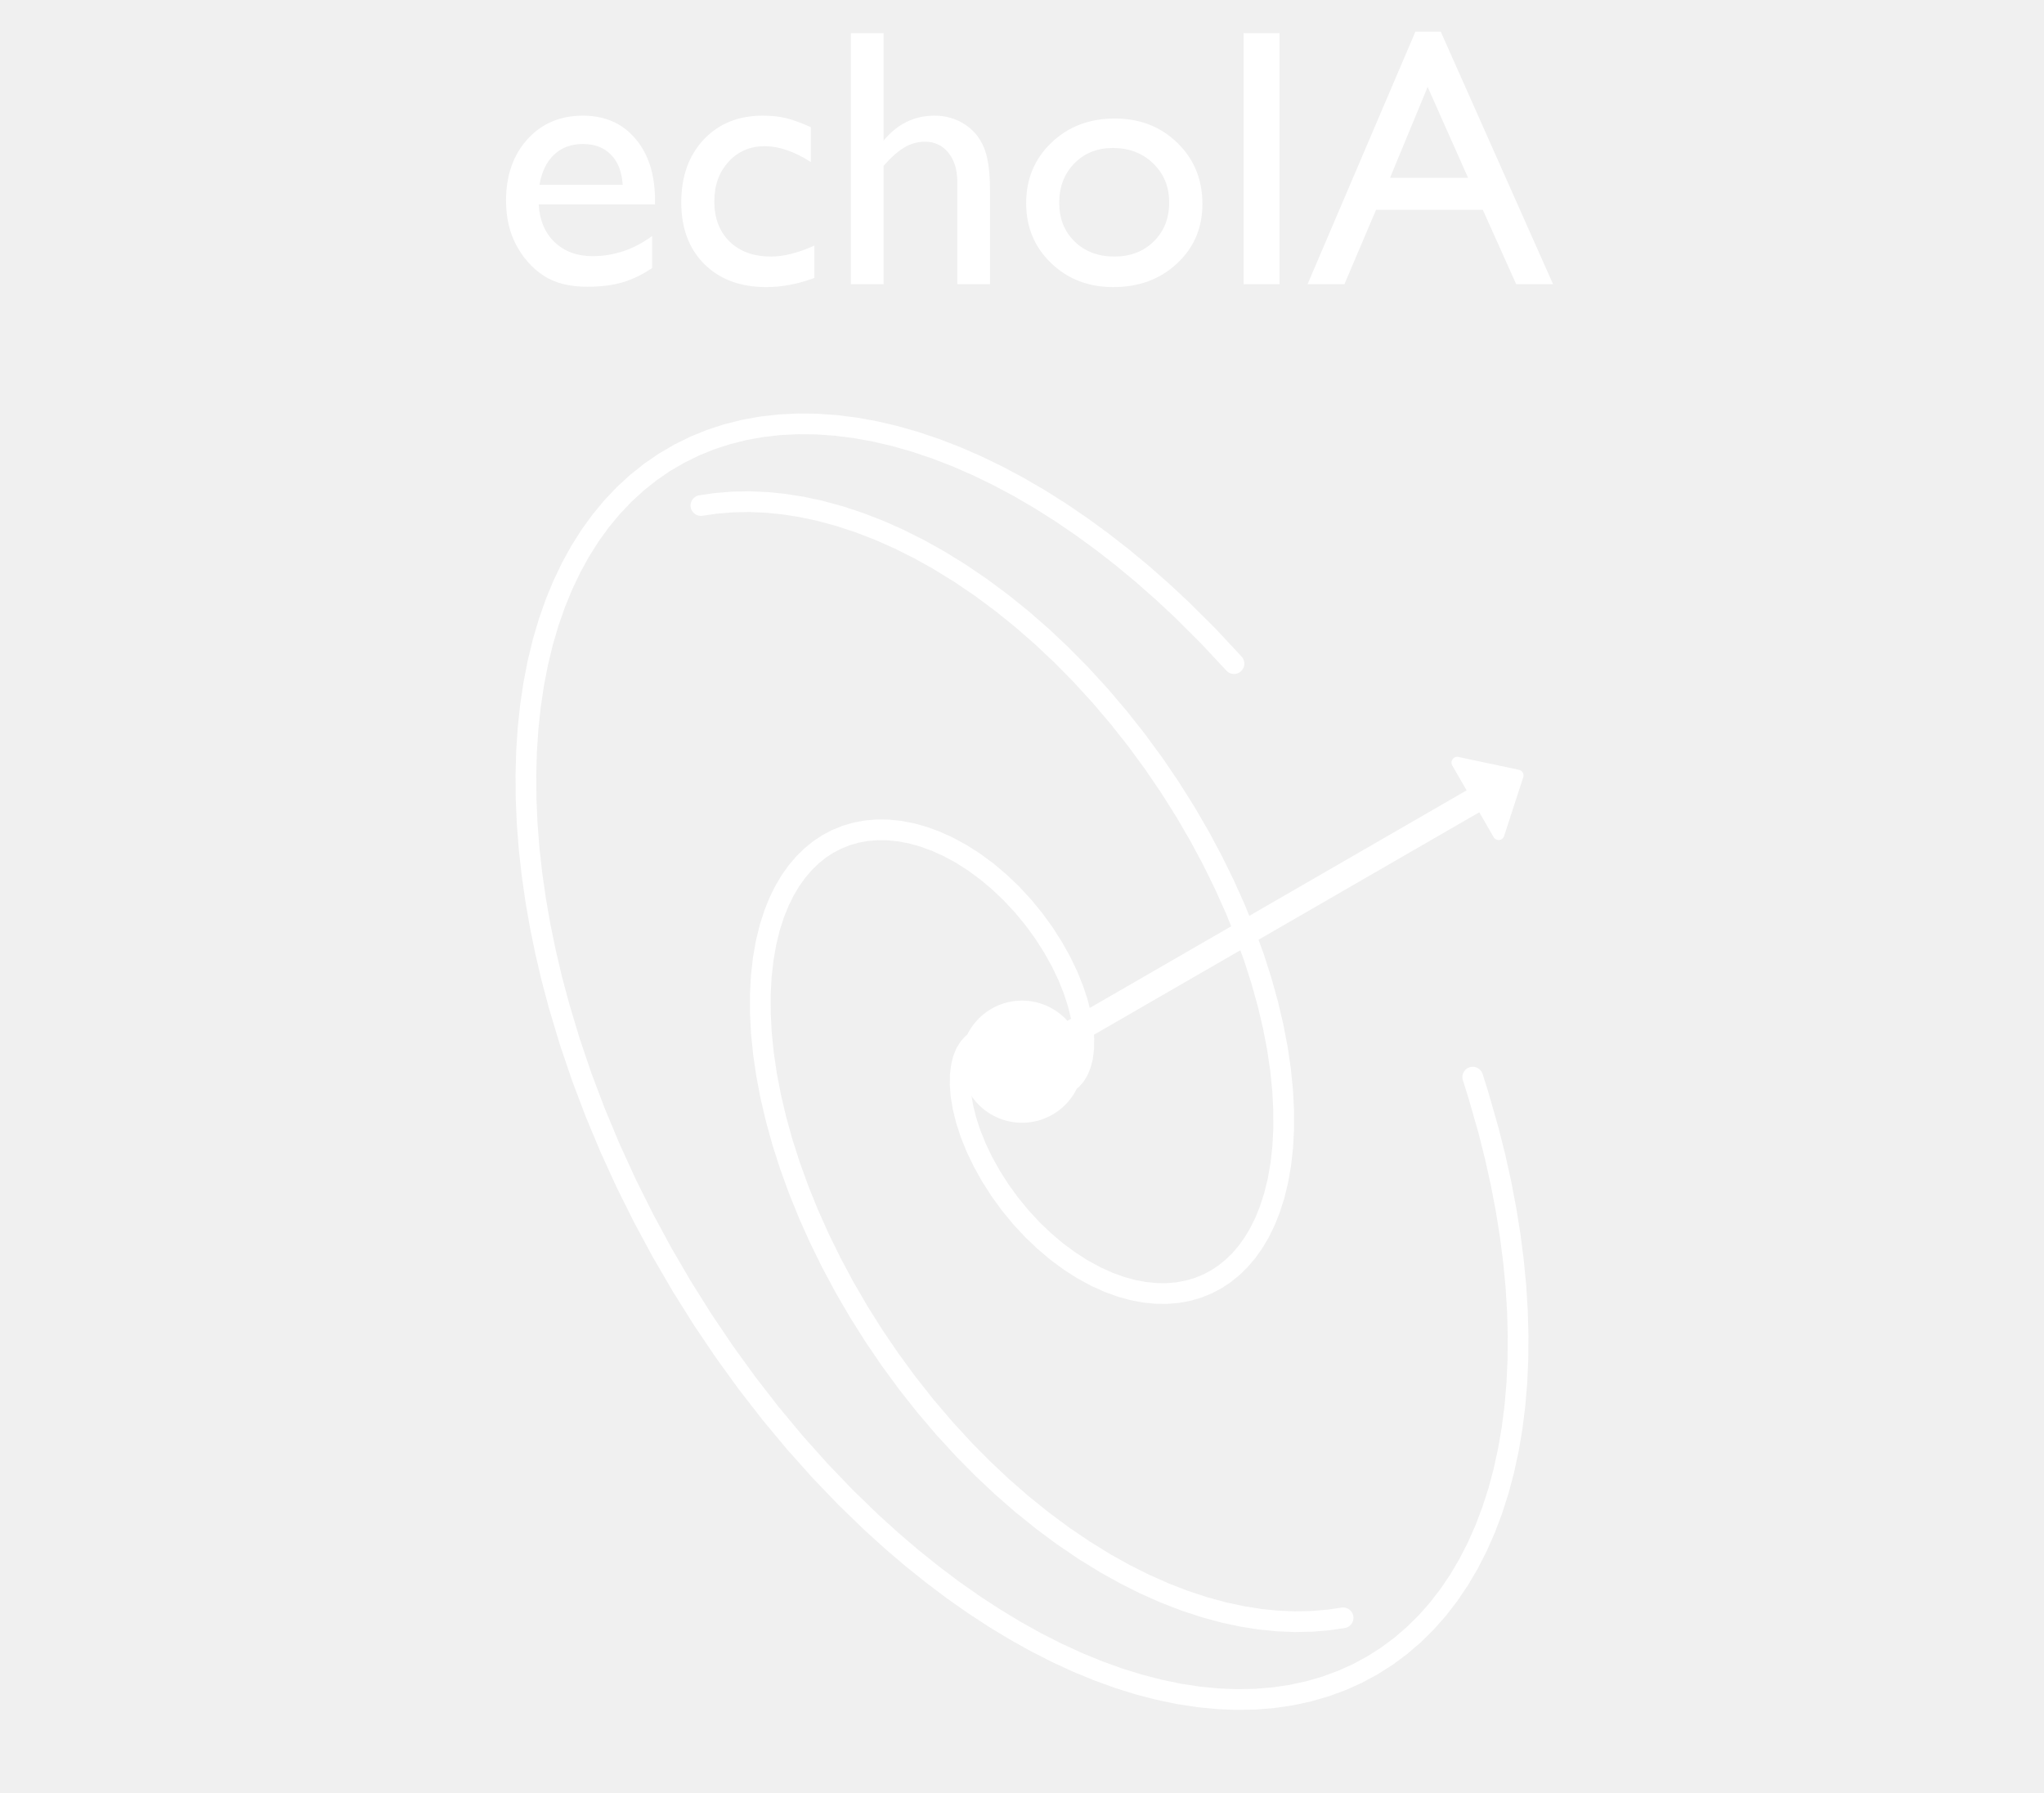
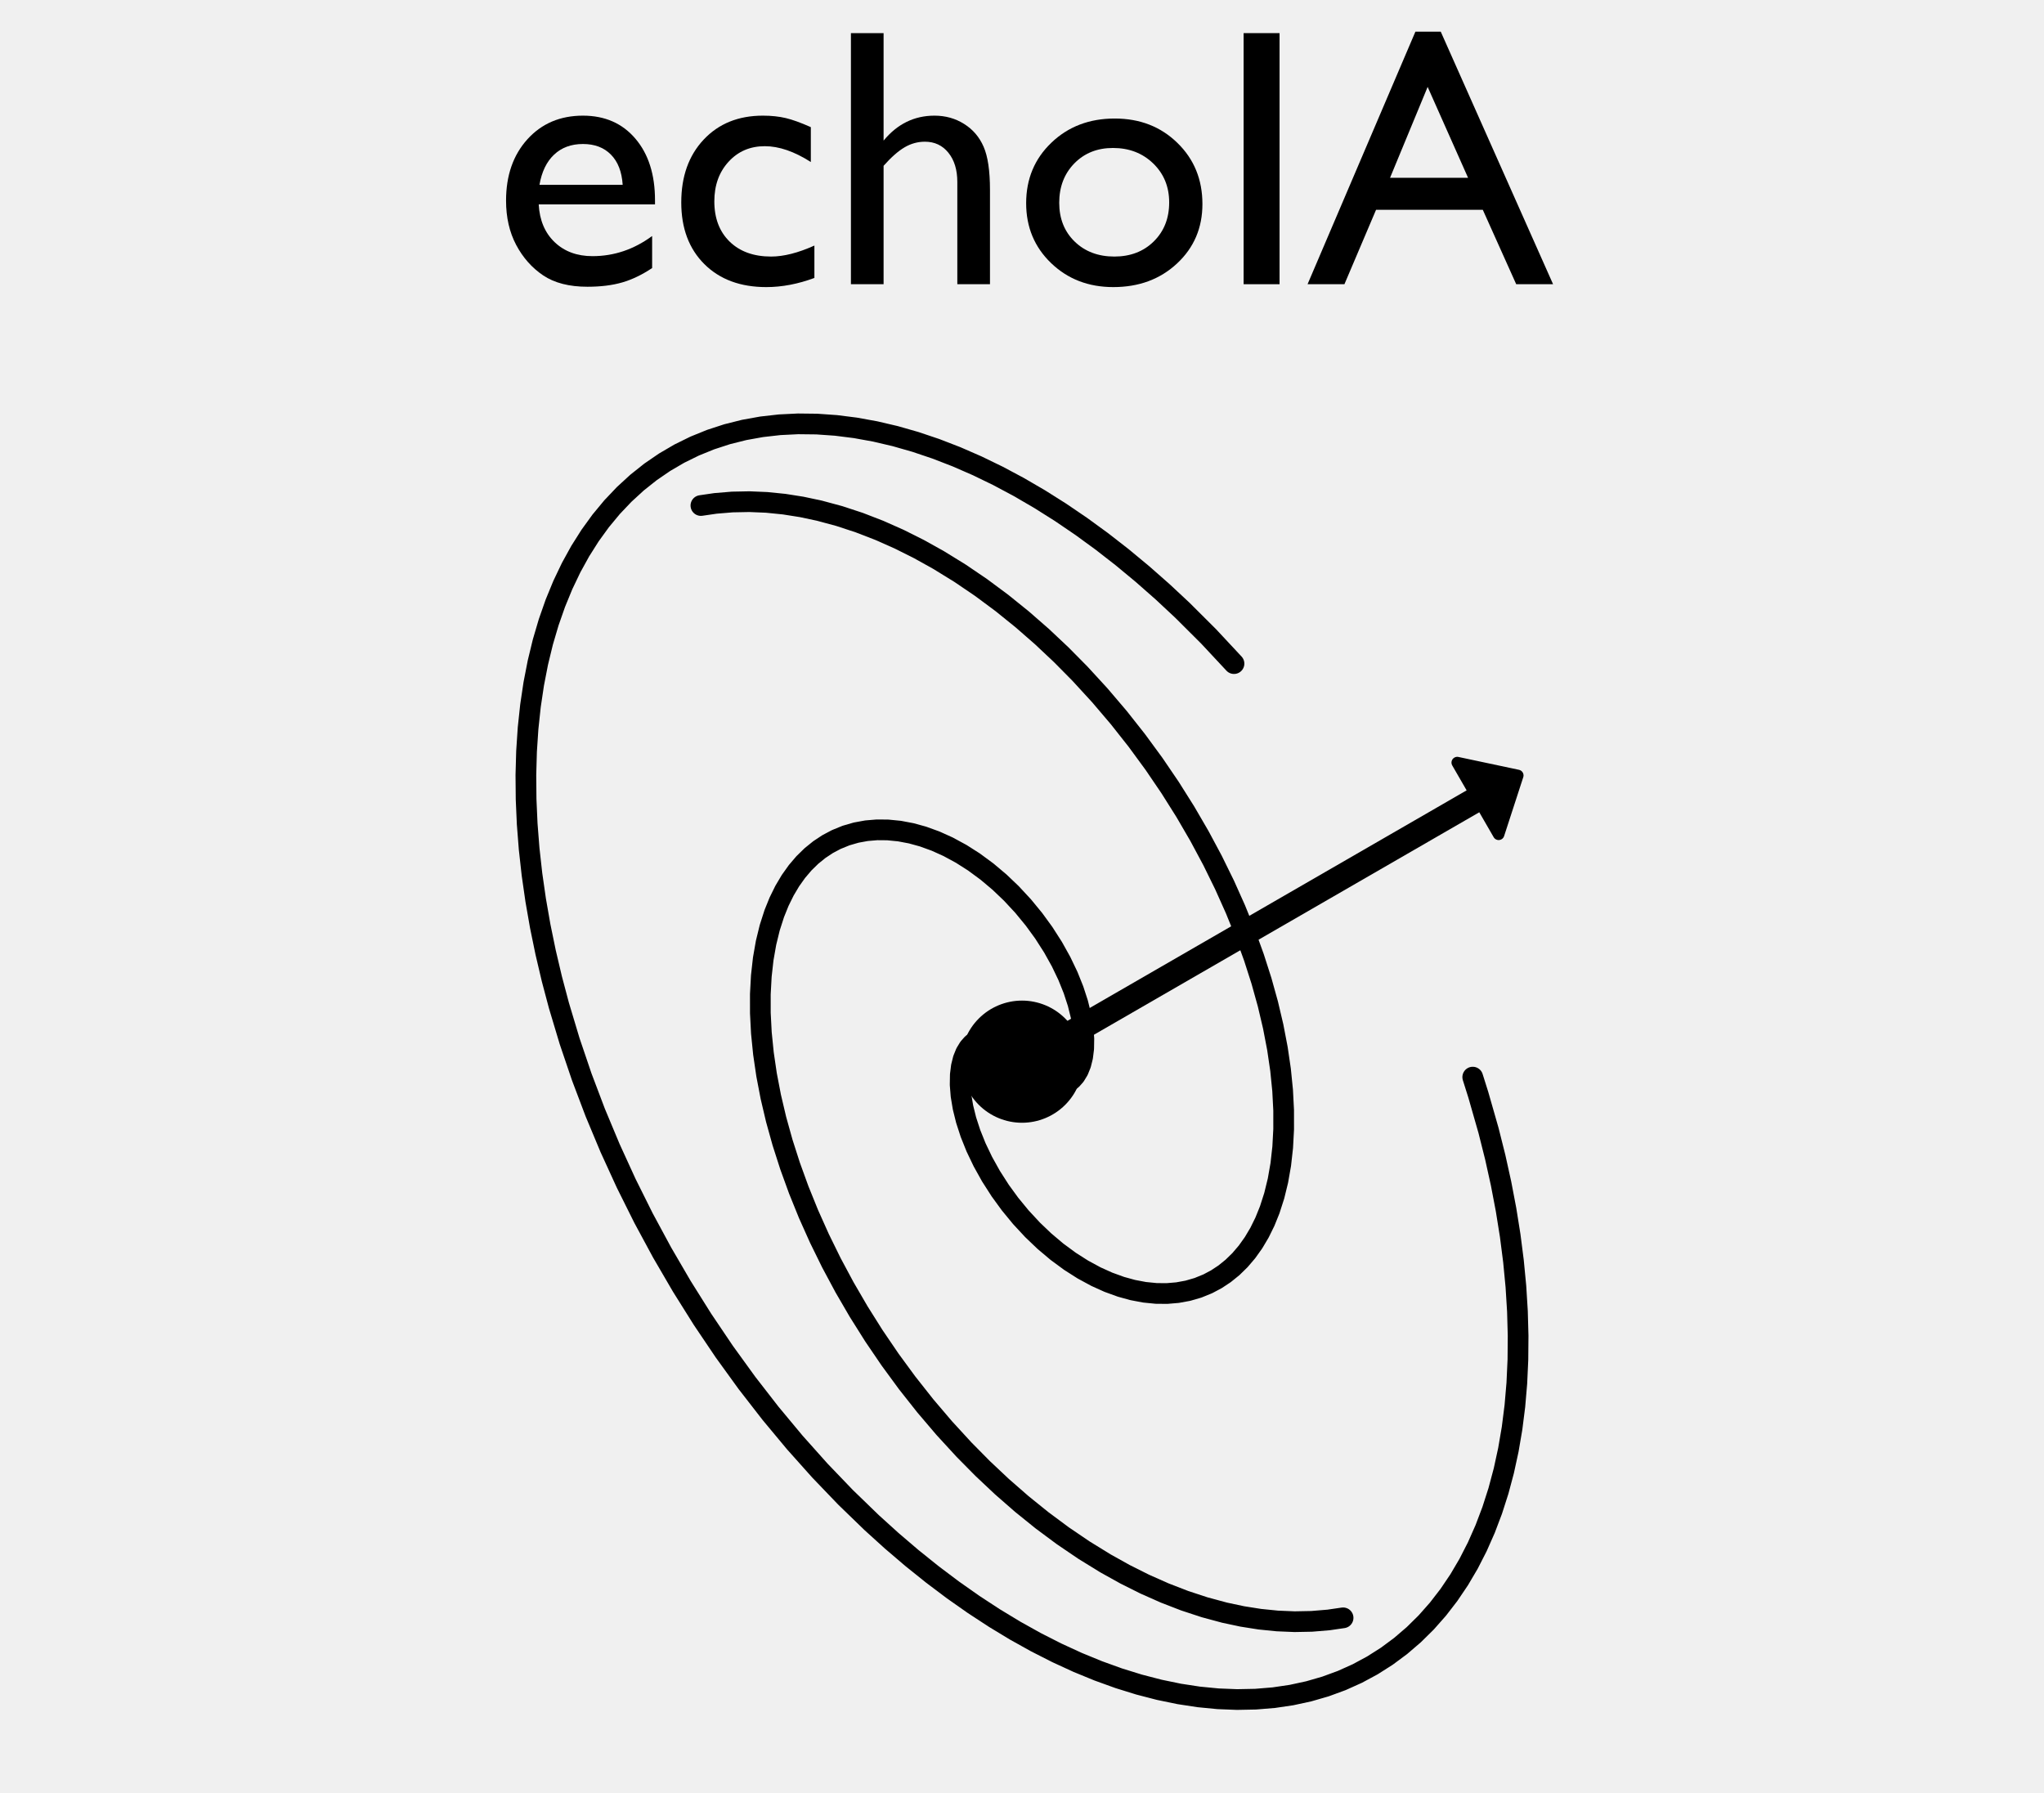
<svg xmlns="http://www.w3.org/2000/svg" xmlns:xlink="http://www.w3.org/1999/xlink" width="444.273pt" height="389.68pt" viewBox="0 0 444.273 389.68" version="1.1">
  <defs>
    <style type="text/css">*{stroke-linejoin: round; stroke-linecap: butt}</style>
  </defs>
  <g id="figure_1">
    <g id="patch_1">
      <path d="M 0 389.68  L 444.273 389.68  L 444.273 0  L 0 0  L 0 389.68  z " style="fill: none" />
    </g>
    <g id="axes_1">
      <g id="patch_2">
-         <path d="M 222.137 244.036  C 225.657 244.036 229.034 242.637 231.524 240.147  C 234.013 237.658 235.412 234.281 235.412 230.76  C 235.412 227.239 234.013 223.862 231.524 221.373  C 229.034 218.883 225.657 217.484 222.137 217.484  C 218.616 217.484 215.239 218.883 212.749 221.373  C 210.26 223.862 208.861 227.239 208.861 230.76  C 208.861 234.281 210.26 237.658 212.749 240.147  C 215.239 242.637 218.616 244.036 222.137 244.036  z " clip-path="url(#p96d6c7b2e0)" style="fill: #ffffff" />
+         <path d="M 222.137 244.036  C 225.657 244.036 229.034 242.637 231.524 240.147  C 234.013 237.658 235.412 234.281 235.412 230.76  C 235.412 227.239 234.013 223.862 231.524 221.373  C 229.034 218.883 225.657 217.484 222.137 217.484  C 218.616 217.484 215.239 218.883 212.749 221.373  C 210.26 223.862 208.861 227.239 208.861 230.76  C 208.861 234.281 210.26 237.658 212.749 240.147  C 215.239 242.637 218.616 244.036 222.137 244.036  z " clip-path="url(#p8fa6b428e8)" />
      </g>
      <g id="patch_3">
-         <path d="M 223.121 228.46  Q 271.804 200.353 320.486 172.246  L 316.736 165.751  Q 323.317 167.147 329.898 168.544  Q 327.817 174.942 325.736 181.339  L 321.986 174.844  Q 273.304 202.951 224.621 231.058  L 223.121 228.46  z " clip-path="url(#p96d6c7b2e0)" style="fill: #ffffff; stroke: #ffffff; stroke-width: 2.5; stroke-linecap: round" />
+         <path d="M 223.121 228.46  Q 271.804 200.353 320.486 172.246  L 316.736 165.751  Q 323.317 167.147 329.898 168.544  Q 327.817 174.942 325.736 181.339  L 321.986 174.844  Q 273.304 202.951 224.621 231.058  L 223.121 228.46  z " clip-path="url(#p8fa6b428e8)" style="stroke: #000000; stroke-width: 2.5; stroke-linecap: round" />
      </g>
      <g id="line2d_1">
-         <path d="M 222.137 230.76  L 223.093 232.185  L 224.176 233.406  L 225.392 234.441  L 226.641 235.208  L 227.877 235.704  L 229.063 235.938  L 230.169 235.928  L 231.176 235.7  L 232.129 235.249  L 232.954 234.618  L 233.695 233.781  L 234.376 232.66  L 234.923 231.304  L 235.318 229.719  L 235.544 227.911  L 235.581 225.758  L 235.391 223.383  L 234.961 220.806  L 234.278 218.053  L 233.333 215.152  L 232.12 212.133  L 230.637 209.032  L 228.885 205.888  L 226.868 202.738  L 224.735 199.808  L 222.385 196.948  L 219.829 194.195  L 217.261 191.745  L 214.542 189.453  L 211.689 187.352  L 208.922 185.59  L 206.071 184.044  L 203.366 182.823  L 200.621 181.827  L 198.066 181.124  L 195.505 180.639  L 192.951 180.387  L 190.629 180.368  L 188.337 180.561  L 186.087 180.973  L 183.891 181.61  L 181.76 182.478  L 179.89 183.47  L 178.092 184.659  L 176.377 186.046  L 174.752 187.634  L 173.227 189.423  L 171.811 191.411  L 170.51 193.6  L 169.335 195.986  L 168.293 198.568  L 167.309 201.63  L 166.505 204.919  L 165.89 208.429  L 165.474 212.152  L 165.263 216.08  L 165.266 220.202  L 165.489 224.507  L 165.939 228.984  L 166.619 233.618  L 167.536 238.397  L 168.691 243.304  L 170.088 248.323  L 171.729 253.438  L 173.612 258.63  L 175.739 263.882  L 178.108 269.172  L 180.716 274.482  L 183.559 279.791  L 186.634 285.077  L 189.933 290.319  L 193.451 295.494  L 197.18 300.581  L 201.11 305.558  L 205.232 310.4  L 209.535 315.087  L 213.593 319.193  L 217.782 323.135  L 222.089 326.896  L 226.505 330.46  L 231.019 333.811  L 235.617 336.932  L 240.287 339.809  L 244.541 342.177  L 248.833 344.326  L 253.153 346.243  L 257.49 347.921  L 261.833 349.35  L 266.172 350.521  L 270.016 351.339  L 273.84 351.942  L 277.636 352.324  L 281.395 352.481  L 285.11 352.408  L 288.773 352.103  L 291.928 351.642  L 291.928 351.642  " clip-path="url(#p96d6c7b2e0)" style="fill: none; stroke: #ffffff; stroke-width: 4.5; stroke-linecap: round" />
+         <path d="M 222.137 230.76  L 223.093 232.185  L 224.176 233.406  L 225.392 234.441  L 226.641 235.208  L 227.877 235.704  L 229.063 235.938  L 230.169 235.928  L 231.176 235.7  L 232.129 235.249  L 232.954 234.618  L 233.695 233.781  L 234.376 232.66  L 234.923 231.304  L 235.318 229.719  L 235.544 227.911  L 235.581 225.758  L 235.391 223.383  L 234.961 220.806  L 234.278 218.053  L 233.333 215.152  L 232.12 212.133  L 230.637 209.032  L 228.885 205.888  L 226.868 202.738  L 224.735 199.808  L 222.385 196.948  L 219.829 194.195  L 217.261 191.745  L 214.542 189.453  L 211.689 187.352  L 208.922 185.59  L 206.071 184.044  L 203.366 182.823  L 200.621 181.827  L 198.066 181.124  L 195.505 180.639  L 192.951 180.387  L 190.629 180.368  L 188.337 180.561  L 186.087 180.973  L 183.891 181.61  L 181.76 182.478  L 179.89 183.47  L 178.092 184.659  L 176.377 186.046  L 174.752 187.634  L 173.227 189.423  L 171.811 191.411  L 170.51 193.6  L 169.335 195.986  L 168.293 198.568  L 167.309 201.63  L 166.505 204.919  L 165.89 208.429  L 165.474 212.152  L 165.263 216.08  L 165.266 220.202  L 165.489 224.507  L 165.939 228.984  L 166.619 233.618  L 167.536 238.397  L 168.691 243.304  L 170.088 248.323  L 171.729 253.438  L 173.612 258.63  L 175.739 263.882  L 178.108 269.172  L 180.716 274.482  L 183.559 279.791  L 186.634 285.077  L 189.933 290.319  L 193.451 295.494  L 197.18 300.581  L 201.11 305.558  L 205.232 310.4  L 209.535 315.087  L 213.593 319.193  L 217.782 323.135  L 222.089 326.896  L 226.505 330.46  L 231.019 333.811  L 235.617 336.932  L 240.287 339.809  L 244.541 342.177  L 248.833 344.326  L 253.153 346.243  L 257.49 347.921  L 261.833 349.35  L 266.172 350.521  L 270.016 351.339  L 273.84 351.942  L 277.636 352.324  L 281.395 352.481  L 285.11 352.408  L 288.773 352.103  L 291.928 351.642  L 291.928 351.642  " clip-path="url(#p8fa6b428e8)" style="fill: none; stroke: #000000; stroke-width: 4.5; stroke-linecap: round" />
      </g>
      <g id="line2d_2">
-         <path d="M 222.137 230.76  L 221.181 229.335  L 220.098 228.114  L 218.881 227.079  L 217.632 226.312  L 216.396 225.816  L 215.211 225.582  L 214.104 225.592  L 213.097 225.82  L 212.144 226.271  L 211.319 226.902  L 210.578 227.739  L 209.897 228.86  L 209.35 230.215  L 208.955 231.801  L 208.729 233.609  L 208.693 235.762  L 208.882 238.137  L 209.313 240.714  L 209.996 243.467  L 210.941 246.368  L 212.153 249.387  L 213.636 252.488  L 215.388 255.632  L 217.405 258.782  L 219.538 261.712  L 221.889 264.572  L 224.444 267.325  L 227.012 269.775  L 229.731 272.067  L 232.584 274.168  L 235.352 275.93  L 238.202 277.476  L 240.907 278.697  L 243.652 279.693  L 246.207 280.396  L 248.769 280.881  L 251.322 281.133  L 253.644 281.152  L 255.936 280.959  L 258.186 280.547  L 260.382 279.91  L 262.513 279.042  L 264.384 278.05  L 266.181 276.861  L 267.896 275.474  L 269.521 273.886  L 271.046 272.097  L 272.463 270.109  L 273.763 267.92  L 274.938 265.534  L 275.98 262.952  L 276.964 259.89  L 277.768 256.601  L 278.383 253.091  L 278.8 249.368  L 279.01 245.44  L 279.007 241.318  L 278.784 237.013  L 278.335 232.536  L 277.654 227.902  L 276.738 223.123  L 275.582 218.216  L 274.185 213.197  L 272.545 208.082  L 270.661 202.89  L 268.534 197.638  L 266.165 192.348  L 263.557 187.038  L 260.714 181.729  L 257.64 176.443  L 254.34 171.201  L 250.822 166.026  L 247.093 160.939  L 243.163 155.962  L 239.041 151.12  L 234.738 146.433  L 230.68 142.327  L 226.492 138.385  L 222.184 134.624  L 217.768 131.06  L 213.255 127.709  L 208.657 124.588  L 203.986 121.711  L 199.732 119.343  L 195.44 117.194  L 191.121 115.277  L 186.784 113.599  L 182.44 112.17  L 178.101 110.999  L 174.257 110.181  L 170.433 109.578  L 166.637 109.196  L 162.878 109.039  L 159.163 109.112  L 155.5 109.417  L 152.345 109.878  L 152.345 109.878  " clip-path="url(#p96d6c7b2e0)" style="fill: none; stroke: #ffffff; stroke-width: 4.5; stroke-linecap: round" />
+         <path d="M 222.137 230.76  L 221.181 229.335  L 220.098 228.114  L 218.881 227.079  L 217.632 226.312  L 216.396 225.816  L 215.211 225.582  L 214.104 225.592  L 213.097 225.82  L 212.144 226.271  L 211.319 226.902  L 210.578 227.739  L 209.897 228.86  L 209.35 230.215  L 208.955 231.801  L 208.729 233.609  L 208.693 235.762  L 208.882 238.137  L 209.313 240.714  L 209.996 243.467  L 210.941 246.368  L 212.153 249.387  L 213.636 252.488  L 215.388 255.632  L 217.405 258.782  L 219.538 261.712  L 221.889 264.572  L 224.444 267.325  L 227.012 269.775  L 229.731 272.067  L 232.584 274.168  L 235.352 275.93  L 238.202 277.476  L 240.907 278.697  L 243.652 279.693  L 246.207 280.396  L 248.769 280.881  L 251.322 281.133  L 253.644 281.152  L 255.936 280.959  L 258.186 280.547  L 260.382 279.91  L 262.513 279.042  L 264.384 278.05  L 266.181 276.861  L 267.896 275.474  L 269.521 273.886  L 271.046 272.097  L 272.463 270.109  L 273.763 267.92  L 274.938 265.534  L 275.98 262.952  L 276.964 259.89  L 277.768 256.601  L 278.383 253.091  L 278.8 249.368  L 279.01 245.44  L 279.007 241.318  L 278.784 237.013  L 278.335 232.536  L 277.654 227.902  L 276.738 223.123  L 275.582 218.216  L 274.185 213.197  L 272.545 208.082  L 270.661 202.89  L 268.534 197.638  L 266.165 192.348  L 263.557 187.038  L 260.714 181.729  L 257.64 176.443  L 254.34 171.201  L 250.822 166.026  L 247.093 160.939  L 243.163 155.962  L 239.041 151.12  L 234.738 146.433  L 230.68 142.327  L 226.492 138.385  L 222.184 134.624  L 217.768 131.06  L 213.255 127.709  L 208.657 124.588  L 203.986 121.711  L 199.732 119.343  L 195.44 117.194  L 191.121 115.277  L 186.784 113.599  L 182.44 112.17  L 178.101 110.999  L 174.257 110.181  L 170.433 109.578  L 166.637 109.196  L 162.878 109.039  L 159.163 109.112  L 155.5 109.417  L 152.345 109.878  L 152.345 109.878  " clip-path="url(#p8fa6b428e8)" style="fill: none; stroke: #000000; stroke-width: 4.5; stroke-linecap: round" />
      </g>
      <g id="line2d_3">
-         <path d="M 268.215 144.238  L 262.686 138.311  L 257.031 132.674  L 252.717 128.647  L 248.348 124.8  L 243.934 121.139  L 239.481 117.672  L 234.997 114.405  L 230.491 111.342  L 225.97 108.491  L 221.443 105.854  L 216.916 103.438  L 212.399 101.247  L 207.899 99.283  L 203.424 97.552  L 198.982 96.056  L 194.581 94.796  L 190.228 93.777  L 185.932 92.999  L 181.699 92.464  L 177.538 92.173  L 173.455 92.127  L 169.459 92.324  L 165.555 92.766  L 161.751 93.451  L 158.053 94.378  L 154.469 95.546  L 151.003 96.952  L 147.663 98.594  L 144.455 100.469  L 141.383 102.574  L 138.454 104.905  L 135.672 107.457  L 133.043 110.227  L 130.571 113.21  L 128.26 116.4  L 126.115 119.791  L 124.139 123.378  L 122.336 127.155  L 120.709 131.114  L 119.26 135.249  L 117.993 139.552  L 116.91 144.016  L 116.012 148.633  L 115.302 153.394  L 114.779 158.293  L 114.446 163.318  L 114.303 168.463  L 114.35 173.718  L 114.587 179.073  L 115.014 184.52  L 115.629 190.048  L 116.433 195.647  L 117.422 201.309  L 118.597 207.022  L 119.953 212.778  L 121.49 218.565  L 123.815 226.313  L 126.448 234.074  L 129.381 241.826  L 132.605 249.542  L 136.109 257.2  L 139.883 264.775  L 143.915 272.243  L 148.192 279.582  L 152.7 286.767  L 157.426 293.777  L 162.355 300.589  L 167.472 307.182  L 172.759 313.536  L 178.202 319.631  L 183.782 325.447  L 189.482 330.966  L 193.826 334.9  L 198.219 338.651  L 202.655 342.211  L 207.124 345.575  L 211.621 348.736  L 216.136 351.69  L 220.661 354.43  L 225.189 356.952  L 229.712 359.251  L 234.221 361.325  L 238.709 363.167  L 243.168 364.777  L 247.589 366.15  L 251.966 367.284  L 256.29 368.178  L 260.555 368.83  L 264.751 369.238  L 268.872 369.401  L 272.911 369.321  L 276.86 368.996  L 280.713 368.427  L 284.462 367.616  L 288.102 366.563  L 291.625 365.271  L 295.026 363.742  L 298.298 361.978  L 301.436 359.983  L 304.434 357.76  L 307.287 355.313  L 309.99 352.647  L 312.538 349.765  L 314.926 346.674  L 317.151 343.379  L 319.209 339.885  L 321.095 336.198  L 322.807 332.326  L 324.341 328.274  L 325.696 324.051  L 326.867 319.663  L 327.854 315.118  L 328.655 310.425  L 329.267 305.591  L 329.691 300.625  L 329.925 295.536  L 329.969 290.333  L 329.823 285.025  L 329.488 279.621  L 328.962 274.131  L 328.249 268.564  L 327.348 262.931  L 326.262 257.241  L 324.993 251.505  L 323.542 245.731  L 321.329 237.995  L 320.106 234.116  L 320.106 234.116  " clip-path="url(#p96d6c7b2e0)" style="fill: none; stroke: #ffffff; stroke-width: 4.5; stroke-linecap: round" />
+         <path d="M 268.215 144.238  L 262.686 138.311  L 257.031 132.674  L 252.717 128.647  L 248.348 124.8  L 243.934 121.139  L 239.481 117.672  L 234.997 114.405  L 230.491 111.342  L 225.97 108.491  L 221.443 105.854  L 216.916 103.438  L 212.399 101.247  L 207.899 99.283  L 203.424 97.552  L 198.982 96.056  L 194.581 94.796  L 190.228 93.777  L 185.932 92.999  L 181.699 92.464  L 177.538 92.173  L 173.455 92.127  L 169.459 92.324  L 165.555 92.766  L 161.751 93.451  L 158.053 94.378  L 154.469 95.546  L 151.003 96.952  L 147.663 98.594  L 144.455 100.469  L 141.383 102.574  L 138.454 104.905  L 135.672 107.457  L 133.043 110.227  L 130.571 113.21  L 128.26 116.4  L 126.115 119.791  L 124.139 123.378  L 122.336 127.155  L 120.709 131.114  L 119.26 135.249  L 117.993 139.552  L 116.91 144.016  L 116.012 148.633  L 115.302 153.394  L 114.779 158.293  L 114.446 163.318  L 114.303 168.463  L 114.35 173.718  L 114.587 179.073  L 115.014 184.52  L 115.629 190.048  L 116.433 195.647  L 117.422 201.309  L 118.597 207.022  L 119.953 212.778  L 121.49 218.565  L 123.815 226.313  L 126.448 234.074  L 129.381 241.826  L 132.605 249.542  L 136.109 257.2  L 139.883 264.775  L 143.915 272.243  L 148.192 279.582  L 152.7 286.767  L 157.426 293.777  L 162.355 300.589  L 167.472 307.182  L 172.759 313.536  L 178.202 319.631  L 183.782 325.447  L 189.482 330.966  L 193.826 334.9  L 198.219 338.651  L 202.655 342.211  L 207.124 345.575  L 211.621 348.736  L 216.136 351.69  L 220.661 354.43  L 225.189 356.952  L 229.712 359.251  L 234.221 361.325  L 238.709 363.167  L 243.168 364.777  L 247.589 366.15  L 251.966 367.284  L 256.29 368.178  L 260.555 368.83  L 264.751 369.238  L 268.872 369.401  L 272.911 369.321  L 276.86 368.996  L 280.713 368.427  L 284.462 367.616  L 288.102 366.563  L 291.625 365.271  L 295.026 363.742  L 298.298 361.978  L 301.436 359.983  L 304.434 357.76  L 307.287 355.313  L 309.99 352.647  L 312.538 349.765  L 314.926 346.674  L 317.151 343.379  L 319.209 339.885  L 321.095 336.198  L 322.807 332.326  L 324.341 328.274  L 325.696 324.051  L 326.867 319.663  L 327.854 315.118  L 328.655 310.425  L 329.267 305.591  L 329.691 300.625  L 329.925 295.536  L 329.969 290.333  L 329.823 285.025  L 329.488 279.621  L 328.962 274.131  L 328.249 268.564  L 327.348 262.931  L 326.262 257.241  L 324.993 251.505  L 323.542 245.731  L 321.329 237.995  L 320.106 234.116  L 320.106 234.116  " clip-path="url(#p8fa6b428e8)" style="fill: none; stroke: #000000; stroke-width: 4.5; stroke-linecap: round" />
      </g>
    </g>
    <g id="text_1">
-       <g style="fill: #ffffff" transform="translate(106.7054 61.775) scale(0.8 -0.8)">
+       <g transform="translate(106.7054 61.775) scale(0.8 -0.8)">
        <defs>
          <path id="GillSans-65" d="M 2853 1388  L 831 1388  Q 853 975 1108 731  Q 1363 488 1766 488  Q 2328 488 2803 838  L 2803 281  Q 2541 106 2283 31  Q 2025 -44 1678 -44  Q 1203 -44 909 153  Q 616 350 439 683  Q 263 1016 263 1453  Q 263 2109 634 2520  Q 1006 2931 1600 2931  Q 2172 2931 2512 2531  Q 2853 2131 2853 1459  L 2853 1388  z M 844 1728  L 2291 1728  Q 2269 2069 2087 2253  Q 1906 2438 1600 2438  Q 1294 2438 1098 2253  Q 903 2069 844 1728  z " transform="scale(0.015625)" />
          <path id="GillSans-63" d="M 2559 672  L 2559 109  Q 2131 -50 1722 -50  Q 1047 -50 645 350  Q 244 750 244 1422  Q 244 2100 634 2515  Q 1025 2931 1663 2931  Q 1884 2931 2061 2889  Q 2238 2847 2497 2731  L 2497 2125  Q 2066 2400 1697 2400  Q 1313 2400 1066 2129  Q 819 1859 819 1441  Q 819 1000 1086 740  Q 1353 481 1806 481  Q 2134 481 2559 672  z " transform="scale(0.015625)" />
          <path id="GillSans-68" d="M 391 4366  L 959 4366  L 959 2497  Q 1316 2931 1844 2931  Q 2131 2931 2359 2787  Q 2588 2644 2698 2391  Q 2809 2138 2809 1638  L 2809 0  L 2241 0  L 2241 1778  Q 2241 2094 2086 2286  Q 1931 2478 1678 2478  Q 1491 2478 1325 2381  Q 1159 2284 959 2059  L 959 0  L 391 0  L 391 4366  z " transform="scale(0.015625)" />
          <path id="GillSans-6f" d="M 1778 2881  Q 2434 2881 2868 2457  Q 3303 2034 3303 1394  Q 3303 772 2862 361  Q 2422 -50 1753 -50  Q 1106 -50 672 367  Q 238 784 238 1409  Q 238 2041 677 2461  Q 1116 2881 1778 2881  z M 1747 2369  Q 1338 2369 1075 2100  Q 813 1831 813 1416  Q 813 1003 1081 742  Q 1350 481 1772 481  Q 2191 481 2458 745  Q 2725 1009 2725 1422  Q 2725 1831 2447 2100  Q 2169 2369 1747 2369  z " transform="scale(0.015625)" />
          <path id="GillSans-49" d="M 488 4366  L 1113 4366  L 1113 0  L 488 0  L 488 4366  z " transform="scale(0.015625)" />
          <path id="GillSans-41" d="M 1875 4391  L 2316 4391  L 4269 0  L 3628 0  L 3047 1294  L 1191 1294  L 641 0  L 0 0  L 1875 4391  z M 2791 1850  L 2088 3431  L 1434 1850  L 2791 1850  z " transform="scale(0.015625)" />
        </defs>
        <use xlink:href="#GillSans-65" />
        <use xlink:href="#GillSans-63" transform="translate(47.90039 0)" />
        <use xlink:href="#GillSans-68" transform="translate(91.69922 0)" />
        <use xlink:href="#GillSans-6f" transform="translate(141.6992 0)" />
        <use xlink:href="#GillSans-49" transform="translate(196.875 0)" />
        <use xlink:href="#GillSans-41" transform="translate(221.875 0)" />
      </g>
    </g>
  </g>
  <defs>
-     <clipPath id="p96d6c7b2e0">
+     <clipPath id="p8fa6b428e8">
      <rect x="7.2" y="79.04" width="429.873" height="303.44" />
    </clipPath>
  </defs>
</svg>
